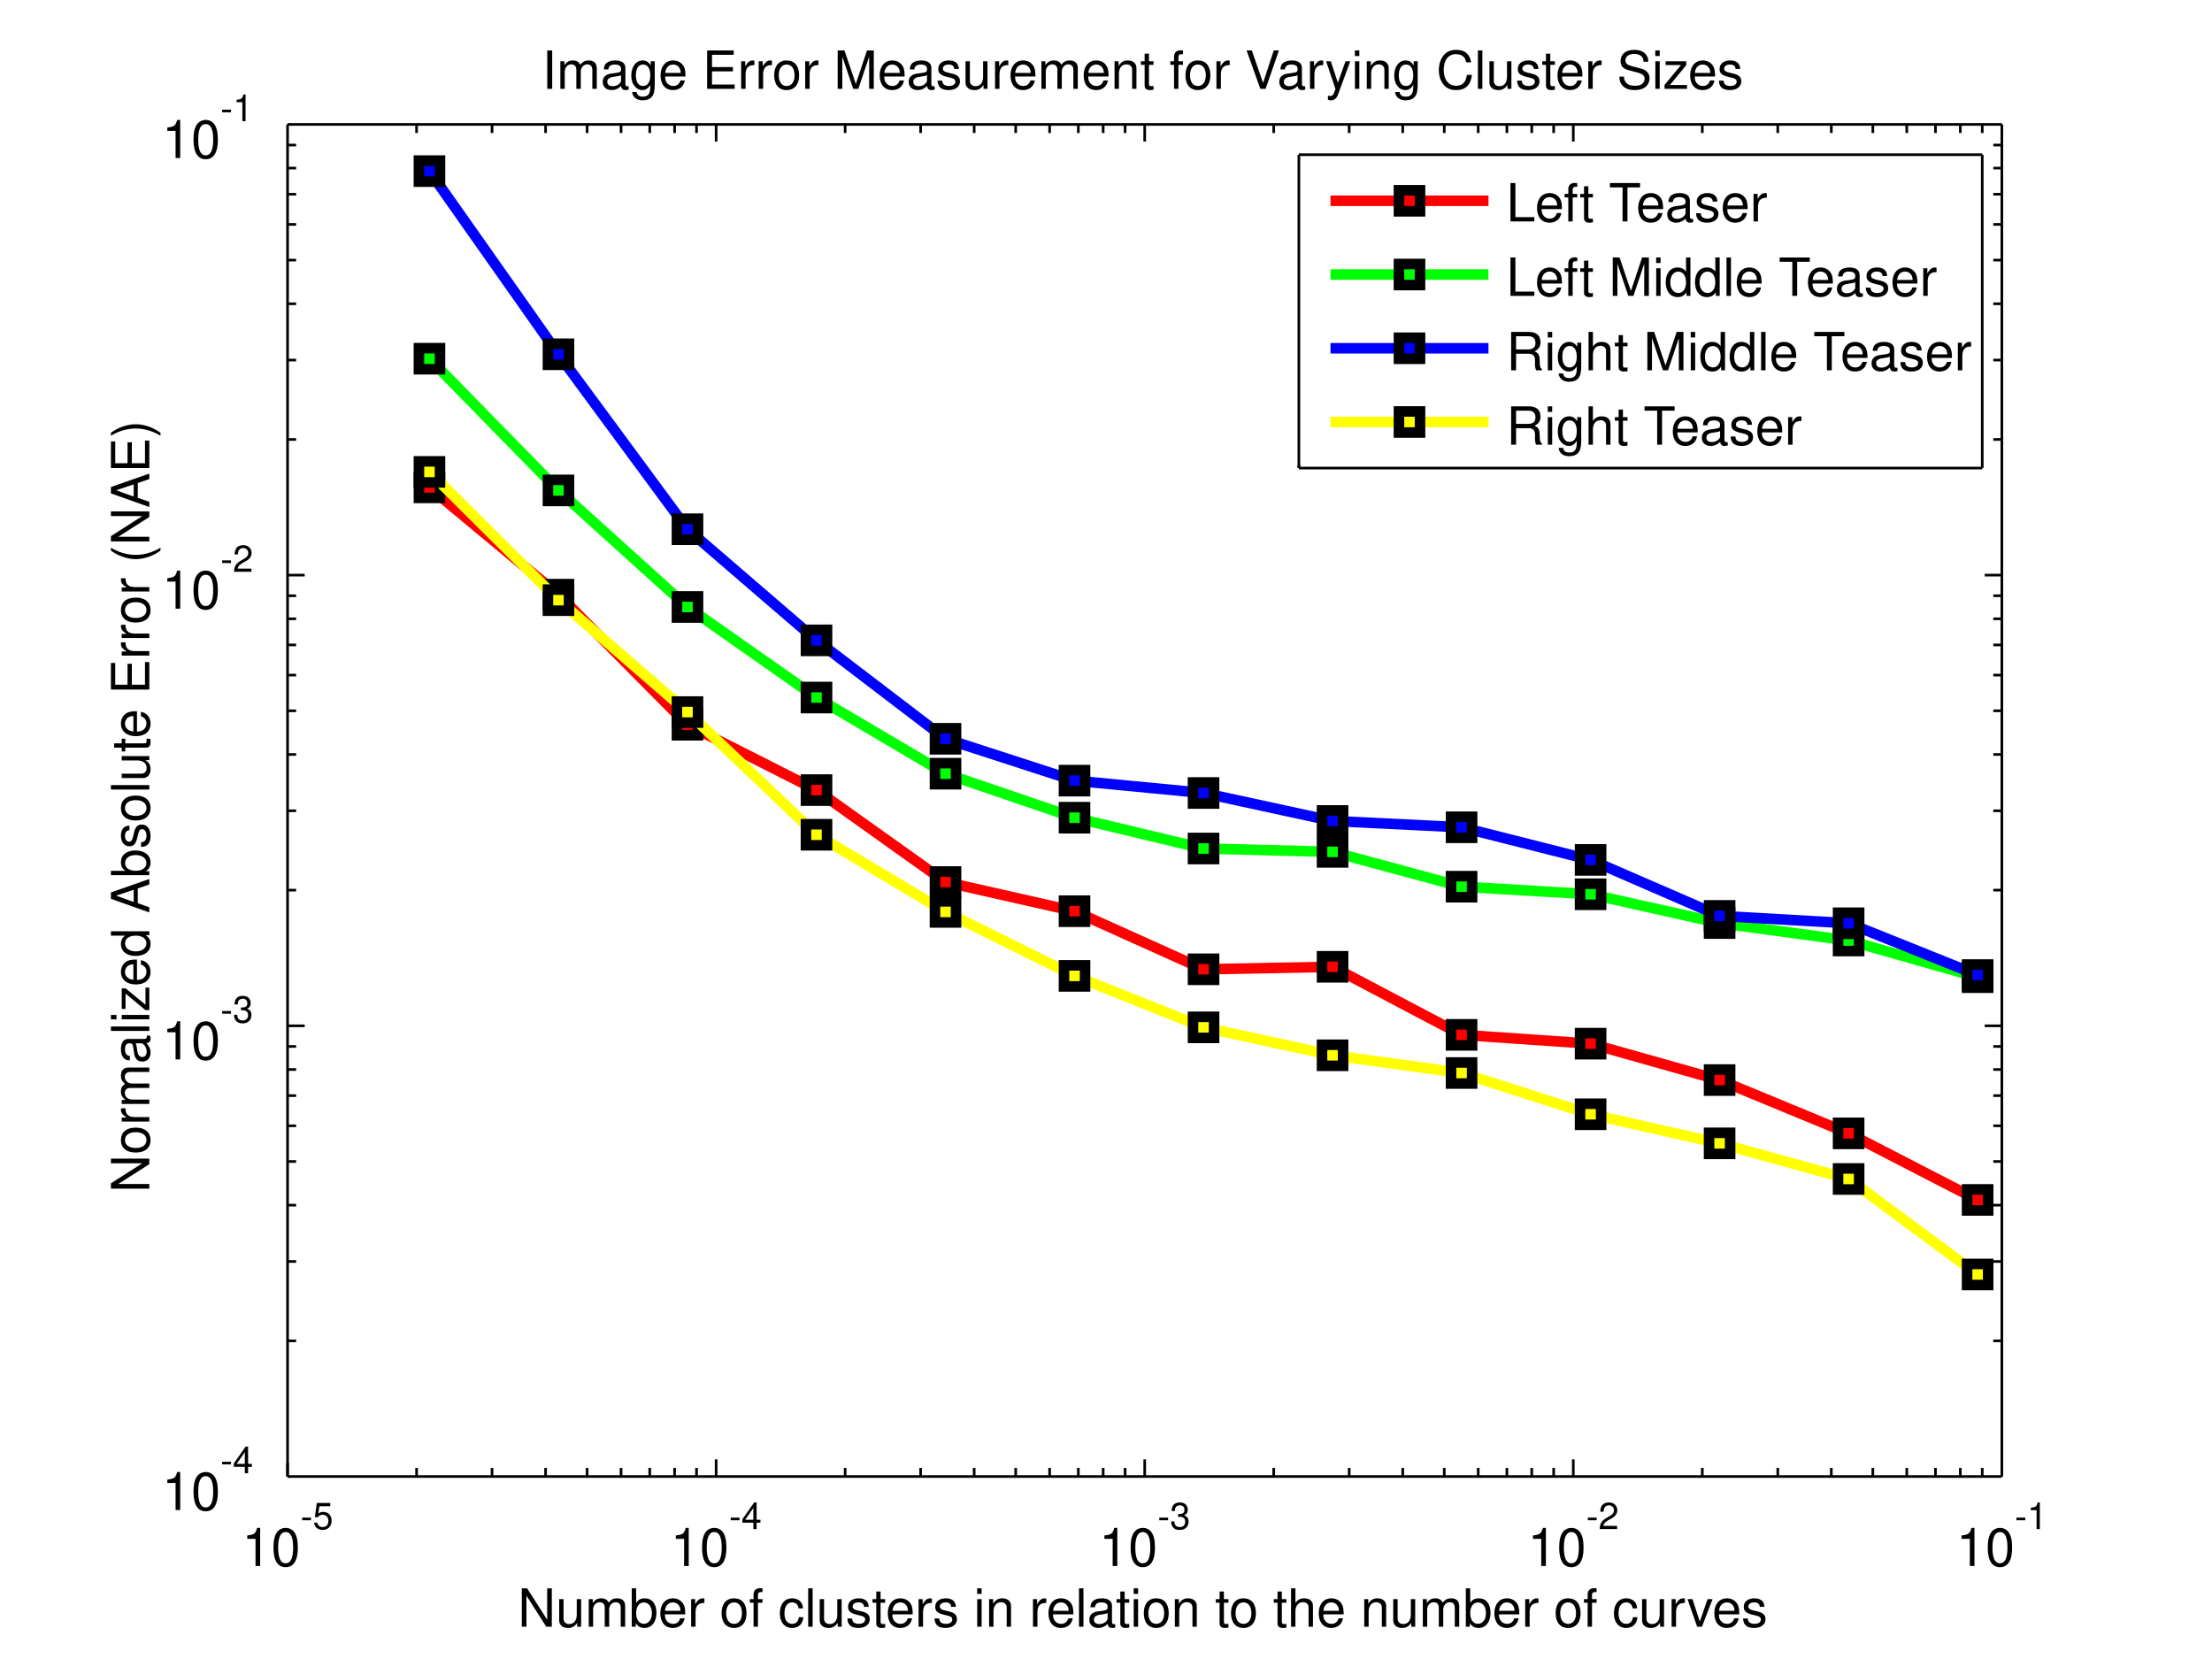
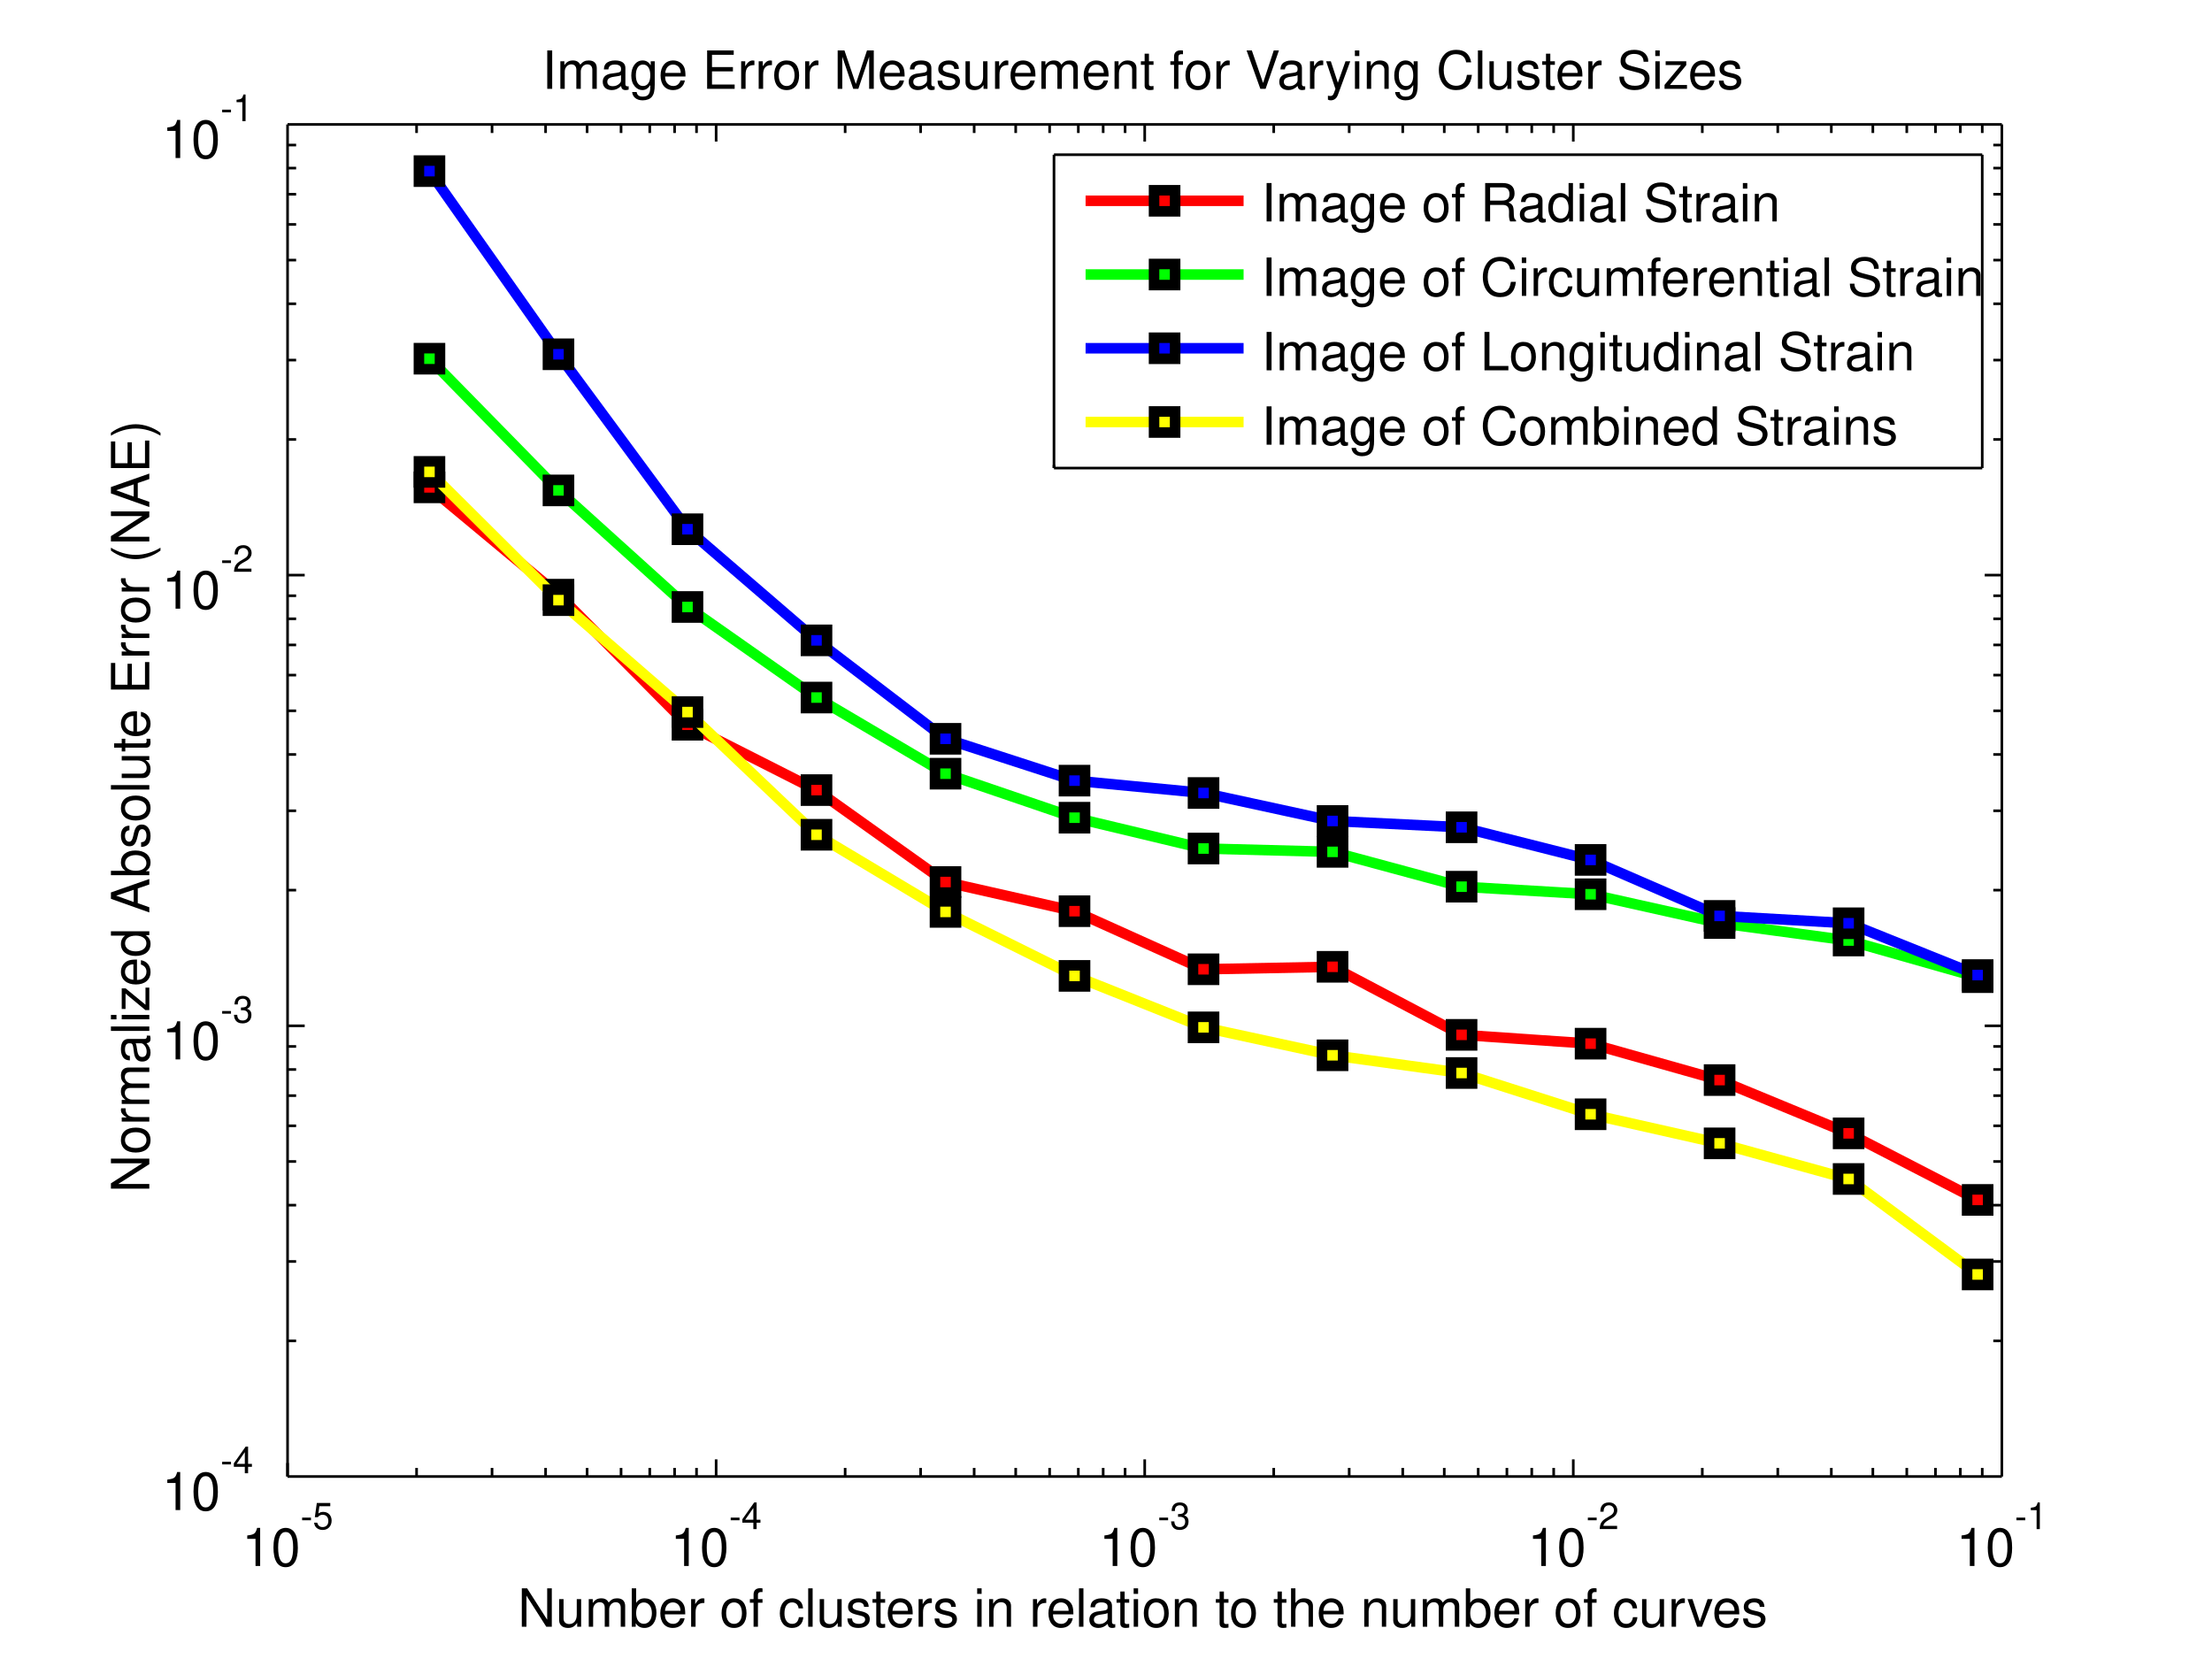
<svg xmlns="http://www.w3.org/2000/svg" preserveAspectRatio="xMinYMin meet" width="100%" height="100%" viewBox="0 0 560.000 420.000" version="1.1">
  <g id="topgroup">
    <rect x="0" y="0" width="560.000" height="420.000" fill="#ffffff" stroke="none" />
    <g id="ID000000">
      <clipPath id="ID000001">
        <rect x="72.800" y="31.500" width="434.000" height="342.300" />
      </clipPath>
      <polygon fill="#ffffff" fill-opacity="1.00" stroke="none" stroke-width="0.5pt" stroke-opacity="1.00" stroke-dasharray="none" points="72.800,373.800 506.800,373.800 506.800,31.500 72.800,31.500 " />
      <polygon fill="#ffffff" fill-opacity="1.00" stroke="none" stroke-width="0.5pt" stroke-opacity="1.00" stroke-dasharray="none" points="72.800,31.500 506.800,31.500 506.800,31.500 72.800,31.500 " />
      <polygon fill="#ffffff" fill-opacity="1.00" stroke="none" stroke-width="0.5pt" stroke-opacity="1.00" stroke-dasharray="none" points="72.800,373.800 72.800,373.800 72.800,31.500 72.800,31.500 " />
      <g>
        <g id="ID000002" clip-path="url(#ID000001)">
          <polyline fill="none" stroke="#ff0000" stroke-width="2.0pt" stroke-dasharray="none" points="108.724,123.382 141.385,150.546 174.047,183.480 206.709,200.025 239.371,223.299 272.032,230.681 304.694,245.386 337.356,244.761 370.018,261.986 402.679,264.220 435.341,273.436 468.003,286.926 500.665,303.777 " />
          <g>
            <polygon fill="#ff0000" fill-opacity="1.00" stroke="#000000" stroke-width="2.0pt" stroke-opacity="1.00" stroke-dasharray="none" points="106.057,120.716 106.057,126.049 111.390,126.049 111.390,120.716 106.057,120.716 " />
            <polygon fill="#ff0000" fill-opacity="1.00" stroke="#000000" stroke-width="2.0pt" stroke-opacity="1.00" stroke-dasharray="none" points="138.719,147.879 138.719,153.212 144.052,153.212 144.052,147.879 138.719,147.879 " />
            <polygon fill="#ff0000" fill-opacity="1.00" stroke="#000000" stroke-width="2.0pt" stroke-opacity="1.00" stroke-dasharray="none" points="171.380,180.813 171.380,186.146 176.714,186.146 176.714,180.813 171.380,180.813 " />
            <polygon fill="#ff0000" fill-opacity="1.00" stroke="#000000" stroke-width="2.0pt" stroke-opacity="1.00" stroke-dasharray="none" points="204.042,197.358 204.042,202.691 209.375,202.691 209.375,197.358 204.042,197.358 " />
            <polygon fill="#ff0000" fill-opacity="1.00" stroke="#000000" stroke-width="2.0pt" stroke-opacity="1.00" stroke-dasharray="none" points="236.704,220.632 236.704,225.965 242.037,225.965 242.037,220.632 236.704,220.632 " />
            <polygon fill="#ff0000" fill-opacity="1.00" stroke="#000000" stroke-width="2.0pt" stroke-opacity="1.00" stroke-dasharray="none" points="269.366,228.014 269.366,233.348 274.699,233.348 274.699,228.014 269.366,228.014 " />
            <polygon fill="#ff0000" fill-opacity="1.00" stroke="#000000" stroke-width="2.0pt" stroke-opacity="1.00" stroke-dasharray="none" points="302.027,242.720 302.027,248.053 307.361,248.053 307.361,242.720 302.027,242.720 " />
            <polygon fill="#ff0000" fill-opacity="1.00" stroke="#000000" stroke-width="2.0pt" stroke-opacity="1.00" stroke-dasharray="none" points="334.689,242.095 334.689,247.428 340.022,247.428 340.022,242.095 334.689,242.095 " />
            <polygon fill="#ff0000" fill-opacity="1.00" stroke="#000000" stroke-width="2.0pt" stroke-opacity="1.00" stroke-dasharray="none" points="367.351,259.320 367.351,264.653 372.684,264.653 372.684,259.320 367.351,259.320 " />
            <polygon fill="#ff0000" fill-opacity="1.00" stroke="#000000" stroke-width="2.0pt" stroke-opacity="1.00" stroke-dasharray="none" points="400.013,261.553 400.013,266.887 405.346,266.887 405.346,261.553 400.013,261.553 " />
            <polygon fill="#ff0000" fill-opacity="1.00" stroke="#000000" stroke-width="2.0pt" stroke-opacity="1.00" stroke-dasharray="none" points="432.674,270.769 432.674,276.103 438.008,276.103 438.008,270.769 432.674,270.769 " />
            <polygon fill="#ff0000" fill-opacity="1.00" stroke="#000000" stroke-width="2.0pt" stroke-opacity="1.00" stroke-dasharray="none" points="465.336,284.260 465.336,289.593 470.670,289.593 470.670,284.260 465.336,284.260 " />
            <polygon fill="#ff0000" fill-opacity="1.00" stroke="#000000" stroke-width="2.0pt" stroke-opacity="1.00" stroke-dasharray="none" points="497.998,301.110 497.998,306.443 503.331,306.443 503.331,301.110 497.998,301.110 " />
          </g>
        </g>
        <g id="ID000003" clip-path="url(#ID000001)">
          <polyline fill="none" stroke="#00ff00" stroke-width="2.0pt" stroke-dasharray="none" points="108.724,90.810 141.385,124.156 174.047,153.666 206.709,176.594 239.371,195.873 272.032,207.013 304.694,214.816 337.356,215.662 370.018,224.479 402.679,226.392 435.341,233.684 468.003,238.107 500.665,247.383 " />
          <g>
            <polygon fill="#00ff00" fill-opacity="1.00" stroke="#000000" stroke-width="2.0pt" stroke-opacity="1.00" stroke-dasharray="none" points="106.057,88.143 106.057,93.477 111.390,93.477 111.390,88.143 106.057,88.143 " />
            <polygon fill="#00ff00" fill-opacity="1.00" stroke="#000000" stroke-width="2.0pt" stroke-opacity="1.00" stroke-dasharray="none" points="138.719,121.489 138.719,126.822 144.052,126.822 144.052,121.489 138.719,121.489 " />
            <polygon fill="#00ff00" fill-opacity="1.00" stroke="#000000" stroke-width="2.0pt" stroke-opacity="1.00" stroke-dasharray="none" points="171.380,150.999 171.380,156.332 176.714,156.332 176.714,150.999 171.380,150.999 " />
            <polygon fill="#00ff00" fill-opacity="1.00" stroke="#000000" stroke-width="2.0pt" stroke-opacity="1.00" stroke-dasharray="none" points="204.042,173.928 204.042,179.261 209.375,179.261 209.375,173.928 204.042,173.928 " />
            <polygon fill="#00ff00" fill-opacity="1.00" stroke="#000000" stroke-width="2.0pt" stroke-opacity="1.00" stroke-dasharray="none" points="236.704,193.206 236.704,198.539 242.037,198.539 242.037,193.206 236.704,193.206 " />
            <polygon fill="#00ff00" fill-opacity="1.00" stroke="#000000" stroke-width="2.0pt" stroke-opacity="1.00" stroke-dasharray="none" points="269.366,204.346 269.366,209.680 274.699,209.680 274.699,204.346 269.366,204.346 " />
            <polygon fill="#00ff00" fill-opacity="1.00" stroke="#000000" stroke-width="2.0pt" stroke-opacity="1.00" stroke-dasharray="none" points="302.027,212.149 302.027,217.483 307.361,217.483 307.361,212.149 302.027,212.149 " />
            <polygon fill="#00ff00" fill-opacity="1.00" stroke="#000000" stroke-width="2.0pt" stroke-opacity="1.00" stroke-dasharray="none" points="334.689,212.995 334.689,218.328 340.022,218.328 340.022,212.995 334.689,212.995 " />
            <polygon fill="#00ff00" fill-opacity="1.00" stroke="#000000" stroke-width="2.0pt" stroke-opacity="1.00" stroke-dasharray="none" points="367.351,221.812 367.351,227.145 372.684,227.145 372.684,221.812 367.351,221.812 " />
            <polygon fill="#00ff00" fill-opacity="1.00" stroke="#000000" stroke-width="2.0pt" stroke-opacity="1.00" stroke-dasharray="none" points="400.013,223.725 400.013,229.059 405.346,229.059 405.346,223.725 400.013,223.725 " />
            <polygon fill="#00ff00" fill-opacity="1.00" stroke="#000000" stroke-width="2.0pt" stroke-opacity="1.00" stroke-dasharray="none" points="432.674,231.018 432.674,236.351 438.008,236.351 438.008,231.018 432.674,231.018 " />
            <polygon fill="#00ff00" fill-opacity="1.00" stroke="#000000" stroke-width="2.0pt" stroke-opacity="1.00" stroke-dasharray="none" points="465.336,235.440 465.336,240.774 470.670,240.774 470.670,235.440 465.336,235.440 " />
            <polygon fill="#00ff00" fill-opacity="1.00" stroke="#000000" stroke-width="2.0pt" stroke-opacity="1.00" stroke-dasharray="none" points="497.998,244.717 497.998,250.050 503.331,250.050 503.331,244.717 497.998,244.717 " />
          </g>
        </g>
        <g id="ID000004" clip-path="url(#ID000001)">
          <polyline fill="none" stroke="#0000ff" stroke-width="2.0pt" stroke-dasharray="none" points="108.724,43.320 141.385,89.690 174.047,133.984 206.709,162.116 239.371,187.039 272.032,197.629 304.694,200.757 337.356,207.843 370.018,209.439 402.679,217.702 435.341,231.876 468.003,233.738 500.665,246.851 " />
          <g>
            <polygon fill="#0000ff" fill-opacity="1.00" stroke="#000000" stroke-width="2.0pt" stroke-opacity="1.00" stroke-dasharray="none" points="106.057,40.653 106.057,45.987 111.390,45.987 111.390,40.653 106.057,40.653 " />
            <polygon fill="#0000ff" fill-opacity="1.00" stroke="#000000" stroke-width="2.0pt" stroke-opacity="1.00" stroke-dasharray="none" points="138.719,87.024 138.719,92.357 144.052,92.357 144.052,87.024 138.719,87.024 " />
            <polygon fill="#0000ff" fill-opacity="1.00" stroke="#000000" stroke-width="2.0pt" stroke-opacity="1.00" stroke-dasharray="none" points="171.380,131.318 171.380,136.651 176.714,136.651 176.714,131.318 171.380,131.318 " />
            <polygon fill="#0000ff" fill-opacity="1.00" stroke="#000000" stroke-width="2.0pt" stroke-opacity="1.00" stroke-dasharray="none" points="204.042,159.449 204.042,164.782 209.375,164.782 209.375,159.449 204.042,159.449 " />
            <polygon fill="#0000ff" fill-opacity="1.00" stroke="#000000" stroke-width="2.0pt" stroke-opacity="1.00" stroke-dasharray="none" points="236.704,184.372 236.704,189.705 242.037,189.705 242.037,184.372 236.704,184.372 " />
            <polygon fill="#0000ff" fill-opacity="1.00" stroke="#000000" stroke-width="2.0pt" stroke-opacity="1.00" stroke-dasharray="none" points="269.366,194.963 269.366,200.296 274.699,200.296 274.699,194.963 269.366,194.963 " />
            <polygon fill="#0000ff" fill-opacity="1.00" stroke="#000000" stroke-width="2.0pt" stroke-opacity="1.00" stroke-dasharray="none" points="302.027,198.090 302.027,203.424 307.361,203.424 307.361,198.090 302.027,198.090 " />
            <polygon fill="#0000ff" fill-opacity="1.00" stroke="#000000" stroke-width="2.0pt" stroke-opacity="1.00" stroke-dasharray="none" points="334.689,205.177 334.689,210.510 340.022,210.510 340.022,205.177 334.689,205.177 " />
            <polygon fill="#0000ff" fill-opacity="1.00" stroke="#000000" stroke-width="2.0pt" stroke-opacity="1.00" stroke-dasharray="none" points="367.351,206.773 367.351,212.106 372.684,212.106 372.684,206.773 367.351,206.773 " />
            <polygon fill="#0000ff" fill-opacity="1.00" stroke="#000000" stroke-width="2.0pt" stroke-opacity="1.00" stroke-dasharray="none" points="400.013,215.035 400.013,220.369 405.346,220.369 405.346,215.035 400.013,215.035 " />
            <polygon fill="#0000ff" fill-opacity="1.00" stroke="#000000" stroke-width="2.0pt" stroke-opacity="1.00" stroke-dasharray="none" points="432.674,229.209 432.674,234.543 438.008,234.543 438.008,229.209 432.674,229.209 " />
            <polygon fill="#0000ff" fill-opacity="1.00" stroke="#000000" stroke-width="2.0pt" stroke-opacity="1.00" stroke-dasharray="none" points="465.336,231.071 465.336,236.404 470.670,236.404 470.670,231.071 465.336,231.071 " />
            <polygon fill="#0000ff" fill-opacity="1.00" stroke="#000000" stroke-width="2.0pt" stroke-opacity="1.00" stroke-dasharray="none" points="497.998,244.185 497.998,249.518 503.331,249.518 503.331,244.185 497.998,244.185 " />
          </g>
        </g>
        <g id="ID000005" clip-path="url(#ID000001)">
          <polyline fill="none" stroke="#ffff00" stroke-width="2.0pt" stroke-dasharray="none" points="108.724,119.465 141.385,151.938 174.047,180.271 206.709,211.331 239.371,230.862 272.032,247.060 304.694,260.090 337.356,267.159 370.018,271.647 402.679,282.093 435.341,289.456 468.003,298.474 500.665,322.649 " />
          <g>
            <polygon fill="#ffff00" fill-opacity="1.00" stroke="#000000" stroke-width="2.0pt" stroke-opacity="1.00" stroke-dasharray="none" points="106.057,116.799 106.057,122.132 111.390,122.132 111.390,116.799 106.057,116.799 " />
            <polygon fill="#ffff00" fill-opacity="1.00" stroke="#000000" stroke-width="2.0pt" stroke-opacity="1.00" stroke-dasharray="none" points="138.719,149.271 138.719,154.605 144.052,154.605 144.052,149.271 138.719,149.271 " />
            <polygon fill="#ffff00" fill-opacity="1.00" stroke="#000000" stroke-width="2.0pt" stroke-opacity="1.00" stroke-dasharray="none" points="171.380,177.604 171.380,182.938 176.714,182.938 176.714,177.604 171.380,177.604 " />
            <polygon fill="#ffff00" fill-opacity="1.00" stroke="#000000" stroke-width="2.0pt" stroke-opacity="1.00" stroke-dasharray="none" points="204.042,208.665 204.042,213.998 209.375,213.998 209.375,208.665 204.042,208.665 " />
            <polygon fill="#ffff00" fill-opacity="1.00" stroke="#000000" stroke-width="2.0pt" stroke-opacity="1.00" stroke-dasharray="none" points="236.704,228.195 236.704,233.529 242.037,233.529 242.037,228.195 236.704,228.195 " />
            <polygon fill="#ffff00" fill-opacity="1.00" stroke="#000000" stroke-width="2.0pt" stroke-opacity="1.00" stroke-dasharray="none" points="269.366,244.393 269.366,249.727 274.699,249.727 274.699,244.393 269.366,244.393 " />
            <polygon fill="#ffff00" fill-opacity="1.00" stroke="#000000" stroke-width="2.0pt" stroke-opacity="1.00" stroke-dasharray="none" points="302.027,257.423 302.027,262.757 307.361,262.757 307.361,257.423 302.027,257.423 " />
            <polygon fill="#ffff00" fill-opacity="1.00" stroke="#000000" stroke-width="2.0pt" stroke-opacity="1.00" stroke-dasharray="none" points="334.689,264.492 334.689,269.826 340.022,269.826 340.022,264.492 334.689,264.492 " />
            <polygon fill="#ffff00" fill-opacity="1.00" stroke="#000000" stroke-width="2.0pt" stroke-opacity="1.00" stroke-dasharray="none" points="367.351,268.980 367.351,274.313 372.684,274.313 372.684,268.980 367.351,268.980 " />
            <polygon fill="#ffff00" fill-opacity="1.00" stroke="#000000" stroke-width="2.0pt" stroke-opacity="1.00" stroke-dasharray="none" points="400.013,279.426 400.013,284.759 405.346,284.759 405.346,279.426 400.013,279.426 " />
            <polygon fill="#ffff00" fill-opacity="1.00" stroke="#000000" stroke-width="2.0pt" stroke-opacity="1.00" stroke-dasharray="none" points="432.674,286.790 432.674,292.123 438.008,292.123 438.008,286.790 432.674,286.790 " />
            <polygon fill="#ffff00" fill-opacity="1.00" stroke="#000000" stroke-width="2.0pt" stroke-opacity="1.00" stroke-dasharray="none" points="465.336,295.808 465.336,301.141 470.670,301.141 470.670,295.808 465.336,295.808 " />
            <polygon fill="#ffff00" fill-opacity="1.00" stroke="#000000" stroke-width="2.0pt" stroke-opacity="1.00" stroke-dasharray="none" points="497.998,319.982 497.998,325.315 503.331,325.315 503.331,319.982 497.998,319.982 " />
          </g>
        </g>
        <g id="ID000006">
          <g transform="translate(289.300,22.494)">
            <g transform="rotate(-0.0)">
              <text x="0.000" y="0.000" font-family="Helvetica" text-anchor="middle" font-size="10pt" fill="#000000">Image Error Measurement for Varying Cluster Sizes</text>
            </g>
          </g>
        </g>
        <g id="ID000007">
          <g transform="translate(37.800,204.151)">
            <g transform="rotate(-90.0)">
              <text x="0.000" y="0.000" font-family="Helvetica" text-anchor="middle" font-size="10pt" fill="#000000">Normalized Absolute Error (NAE)</text>
            </g>
          </g>
        </g>
        <g id="ID000008">
          <g transform="translate(289.300,411.825)">
            <g transform="rotate(-0.0)">
              <text x="0.000" y="0.000" font-family="Helvetica" text-anchor="middle" font-size="10pt" fill="#000000">Number of clusters in relation to the number of curves</text>
            </g>
          </g>
        </g>
        <g id="ID000009">
</g>
        <g id="ID000010">
</g>
      </g>
      <g>
        <polyline fill="none" stroke="#000000" stroke-width="0.5pt" stroke-dasharray="none" points="181.300,373.800 181.300,369.460 " />
        <polyline fill="none" stroke="#000000" stroke-width="0.5pt" stroke-dasharray="none" points="289.800,373.800 289.800,369.460 " />
        <polyline fill="none" stroke="#000000" stroke-width="0.5pt" stroke-dasharray="none" points="398.300,373.800 398.300,369.460 " />
        <polyline fill="none" stroke="#000000" stroke-width="0.5pt" stroke-dasharray="none" points="72.800,373.800 506.800,373.800 " />
        <polyline fill="none" stroke="#000000" stroke-width="0.5pt" stroke-dasharray="none" points="181.300,31.500 181.300,35.840 " />
        <polyline fill="none" stroke="#000000" stroke-width="0.5pt" stroke-dasharray="none" points="289.800,31.500 289.800,35.840 " />
        <polyline fill="none" stroke="#000000" stroke-width="0.5pt" stroke-dasharray="none" points="398.300,31.500 398.300,35.840 " />
        <polyline fill="none" stroke="#000000" stroke-width="0.5pt" stroke-dasharray="none" points="72.800,31.500 506.800,31.500 " />
        <polyline fill="none" stroke="#000000" stroke-width="0.5pt" stroke-dasharray="none" points="105.462,373.800 105.462,371.630 " />
        <polyline fill="none" stroke="#000000" stroke-width="0.5pt" stroke-dasharray="none" points="124.568,373.800 124.568,371.630 " />
        <polyline fill="none" stroke="#000000" stroke-width="0.5pt" stroke-dasharray="none" points="138.124,373.800 138.124,371.630 " />
        <polyline fill="none" stroke="#000000" stroke-width="0.5pt" stroke-dasharray="none" points="148.638,373.800 148.638,371.630 " />
        <polyline fill="none" stroke="#000000" stroke-width="0.5pt" stroke-dasharray="none" points="157.229,373.800 157.229,371.630 " />
        <polyline fill="none" stroke="#000000" stroke-width="0.5pt" stroke-dasharray="none" points="164.493,373.800 164.493,371.630 " />
        <polyline fill="none" stroke="#000000" stroke-width="0.5pt" stroke-dasharray="none" points="170.785,373.800 170.785,371.630 " />
        <polyline fill="none" stroke="#000000" stroke-width="0.5pt" stroke-dasharray="none" points="176.335,373.800 176.335,371.630 " />
        <polyline fill="none" stroke="#000000" stroke-width="0.5pt" stroke-dasharray="none" points="213.962,373.800 213.962,371.630 " />
        <polyline fill="none" stroke="#000000" stroke-width="0.5pt" stroke-dasharray="none" points="233.068,373.800 233.068,371.630 " />
        <polyline fill="none" stroke="#000000" stroke-width="0.5pt" stroke-dasharray="none" points="246.624,373.800 246.624,371.630 " />
        <polyline fill="none" stroke="#000000" stroke-width="0.5pt" stroke-dasharray="none" points="257.138,373.800 257.138,371.630 " />
        <polyline fill="none" stroke="#000000" stroke-width="0.5pt" stroke-dasharray="none" points="265.729,373.800 265.729,371.630 " />
        <polyline fill="none" stroke="#000000" stroke-width="0.5pt" stroke-dasharray="none" points="272.993,373.800 272.993,371.630 " />
        <polyline fill="none" stroke="#000000" stroke-width="0.5pt" stroke-dasharray="none" points="279.285,373.800 279.285,371.630 " />
        <polyline fill="none" stroke="#000000" stroke-width="0.5pt" stroke-dasharray="none" points="284.835,373.800 284.835,371.630 " />
        <polyline fill="none" stroke="#000000" stroke-width="0.5pt" stroke-dasharray="none" points="322.462,373.800 322.462,371.630 " />
        <polyline fill="none" stroke="#000000" stroke-width="0.5pt" stroke-dasharray="none" points="341.568,373.800 341.568,371.630 " />
        <polyline fill="none" stroke="#000000" stroke-width="0.5pt" stroke-dasharray="none" points="355.124,373.800 355.124,371.630 " />
        <polyline fill="none" stroke="#000000" stroke-width="0.5pt" stroke-dasharray="none" points="365.638,373.800 365.638,371.630 " />
        <polyline fill="none" stroke="#000000" stroke-width="0.5pt" stroke-dasharray="none" points="374.229,373.800 374.229,371.630 " />
        <polyline fill="none" stroke="#000000" stroke-width="0.5pt" stroke-dasharray="none" points="381.493,373.800 381.493,371.630 " />
        <polyline fill="none" stroke="#000000" stroke-width="0.5pt" stroke-dasharray="none" points="387.785,373.800 387.785,371.630 " />
        <polyline fill="none" stroke="#000000" stroke-width="0.5pt" stroke-dasharray="none" points="393.335,373.800 393.335,371.630 " />
        <polyline fill="none" stroke="#000000" stroke-width="0.5pt" stroke-dasharray="none" points="430.962,373.800 430.962,371.630 " />
        <polyline fill="none" stroke="#000000" stroke-width="0.5pt" stroke-dasharray="none" points="450.068,373.800 450.068,371.630 " />
        <polyline fill="none" stroke="#000000" stroke-width="0.5pt" stroke-dasharray="none" points="463.624,373.800 463.624,371.630 " />
        <polyline fill="none" stroke="#000000" stroke-width="0.5pt" stroke-dasharray="none" points="474.138,373.800 474.138,371.630 " />
        <polyline fill="none" stroke="#000000" stroke-width="0.5pt" stroke-dasharray="none" points="482.729,373.800 482.729,371.630 " />
        <polyline fill="none" stroke="#000000" stroke-width="0.5pt" stroke-dasharray="none" points="489.993,373.800 489.993,371.630 " />
        <polyline fill="none" stroke="#000000" stroke-width="0.5pt" stroke-dasharray="none" points="496.285,373.800 496.285,371.630 " />
        <polyline fill="none" stroke="#000000" stroke-width="0.5pt" stroke-dasharray="none" points="501.835,373.800 501.835,371.630 " />
        <polyline fill="none" stroke="#000000" stroke-width="0.5pt" stroke-dasharray="none" points="105.462,31.500 105.462,33.670 " />
        <polyline fill="none" stroke="#000000" stroke-width="0.5pt" stroke-dasharray="none" points="124.568,31.500 124.568,33.670 " />
        <polyline fill="none" stroke="#000000" stroke-width="0.5pt" stroke-dasharray="none" points="138.124,31.500 138.124,33.670 " />
        <polyline fill="none" stroke="#000000" stroke-width="0.5pt" stroke-dasharray="none" points="148.638,31.500 148.638,33.670 " />
        <polyline fill="none" stroke="#000000" stroke-width="0.5pt" stroke-dasharray="none" points="157.229,31.500 157.229,33.670 " />
        <polyline fill="none" stroke="#000000" stroke-width="0.5pt" stroke-dasharray="none" points="164.493,31.500 164.493,33.670 " />
        <polyline fill="none" stroke="#000000" stroke-width="0.5pt" stroke-dasharray="none" points="170.785,31.500 170.785,33.670 " />
        <polyline fill="none" stroke="#000000" stroke-width="0.5pt" stroke-dasharray="none" points="176.335,31.500 176.335,33.670 " />
        <polyline fill="none" stroke="#000000" stroke-width="0.5pt" stroke-dasharray="none" points="213.962,31.500 213.962,33.670 " />
        <polyline fill="none" stroke="#000000" stroke-width="0.5pt" stroke-dasharray="none" points="233.068,31.500 233.068,33.670 " />
        <polyline fill="none" stroke="#000000" stroke-width="0.5pt" stroke-dasharray="none" points="246.624,31.500 246.624,33.670 " />
        <polyline fill="none" stroke="#000000" stroke-width="0.5pt" stroke-dasharray="none" points="257.138,31.500 257.138,33.670 " />
        <polyline fill="none" stroke="#000000" stroke-width="0.5pt" stroke-dasharray="none" points="265.729,31.500 265.729,33.670 " />
        <polyline fill="none" stroke="#000000" stroke-width="0.5pt" stroke-dasharray="none" points="272.993,31.500 272.993,33.670 " />
        <polyline fill="none" stroke="#000000" stroke-width="0.5pt" stroke-dasharray="none" points="279.285,31.500 279.285,33.670 " />
        <polyline fill="none" stroke="#000000" stroke-width="0.5pt" stroke-dasharray="none" points="284.835,31.500 284.835,33.670 " />
        <polyline fill="none" stroke="#000000" stroke-width="0.5pt" stroke-dasharray="none" points="322.462,31.500 322.462,33.670 " />
        <polyline fill="none" stroke="#000000" stroke-width="0.5pt" stroke-dasharray="none" points="341.568,31.500 341.568,33.670 " />
        <polyline fill="none" stroke="#000000" stroke-width="0.5pt" stroke-dasharray="none" points="355.124,31.500 355.124,33.670 " />
        <polyline fill="none" stroke="#000000" stroke-width="0.5pt" stroke-dasharray="none" points="365.638,31.500 365.638,33.670 " />
        <polyline fill="none" stroke="#000000" stroke-width="0.5pt" stroke-dasharray="none" points="374.229,31.500 374.229,33.670 " />
        <polyline fill="none" stroke="#000000" stroke-width="0.5pt" stroke-dasharray="none" points="381.493,31.500 381.493,33.670 " />
        <polyline fill="none" stroke="#000000" stroke-width="0.5pt" stroke-dasharray="none" points="387.785,31.500 387.785,33.670 " />
        <polyline fill="none" stroke="#000000" stroke-width="0.5pt" stroke-dasharray="none" points="393.335,31.500 393.335,33.670 " />
        <polyline fill="none" stroke="#000000" stroke-width="0.5pt" stroke-dasharray="none" points="430.962,31.500 430.962,33.670 " />
        <polyline fill="none" stroke="#000000" stroke-width="0.5pt" stroke-dasharray="none" points="450.068,31.500 450.068,33.670 " />
        <polyline fill="none" stroke="#000000" stroke-width="0.5pt" stroke-dasharray="none" points="463.624,31.500 463.624,33.670 " />
        <polyline fill="none" stroke="#000000" stroke-width="0.5pt" stroke-dasharray="none" points="474.138,31.500 474.138,33.670 " />
        <polyline fill="none" stroke="#000000" stroke-width="0.5pt" stroke-dasharray="none" points="482.729,31.500 482.729,33.670 " />
        <polyline fill="none" stroke="#000000" stroke-width="0.5pt" stroke-dasharray="none" points="489.993,31.500 489.993,33.670 " />
        <polyline fill="none" stroke="#000000" stroke-width="0.5pt" stroke-dasharray="none" points="496.285,31.500 496.285,33.670 " />
        <polyline fill="none" stroke="#000000" stroke-width="0.5pt" stroke-dasharray="none" points="501.835,31.500 501.835,33.670 " />
        <g transform="translate(72.800,396.446)">
          <g transform="rotate(-0.0)">
            <text x="0.000" y="0.000" font-family="Helvetica" text-anchor="middle" font-size="10pt" fill="#000000">10<tspan font-size="7.0pt" dy="-7.0pt">-5</tspan>
            </text>
          </g>
        </g>
        <g transform="translate(181.300,396.446)">
          <g transform="rotate(-0.0)">
            <text x="0.000" y="0.000" font-family="Helvetica" text-anchor="middle" font-size="10pt" fill="#000000">10<tspan font-size="7.0pt" dy="-7.0pt">-4</tspan>
            </text>
          </g>
        </g>
        <g transform="translate(289.800,396.446)">
          <g transform="rotate(-0.0)">
            <text x="0.000" y="0.000" font-family="Helvetica" text-anchor="middle" font-size="10pt" fill="#000000">10<tspan font-size="7.0pt" dy="-7.0pt">-3</tspan>
            </text>
          </g>
        </g>
        <g transform="translate(398.300,396.446)">
          <g transform="rotate(-0.0)">
            <text x="0.000" y="0.000" font-family="Helvetica" text-anchor="middle" font-size="10pt" fill="#000000">10<tspan font-size="7.0pt" dy="-7.0pt">-2</tspan>
            </text>
          </g>
        </g>
        <g transform="translate(506.800,396.446)">
          <g transform="rotate(-0.0)">
            <text x="0.000" y="0.000" font-family="Helvetica" text-anchor="middle" font-size="10pt" fill="#000000">10<tspan font-size="7.0pt" dy="-7.0pt">-1</tspan>
            </text>
          </g>
        </g>
        <polyline fill="none" stroke="#000000" stroke-width="0.5pt" stroke-dasharray="none" points="72.800,259.700 77.140,259.700 " />
        <polyline fill="none" stroke="#000000" stroke-width="0.5pt" stroke-dasharray="none" points="72.800,145.600 77.140,145.600 " />
        <polyline fill="none" stroke="#000000" stroke-width="0.5pt" stroke-dasharray="none" points="72.800,373.800 72.800,31.500 " />
        <polyline fill="none" stroke="#000000" stroke-width="0.5pt" stroke-dasharray="none" points="506.800,259.700 502.460,259.700 " />
        <polyline fill="none" stroke="#000000" stroke-width="0.5pt" stroke-dasharray="none" points="506.800,145.600 502.460,145.600 " />
        <polyline fill="none" stroke="#000000" stroke-width="0.5pt" stroke-dasharray="none" points="506.800,373.800 506.800,31.500 " />
        <polyline fill="none" stroke="#000000" stroke-width="0.5pt" stroke-dasharray="none" points="72.800,339.452 74.970,339.452 " />
        <polyline fill="none" stroke="#000000" stroke-width="0.5pt" stroke-dasharray="none" points="72.800,319.360 74.970,319.360 " />
        <polyline fill="none" stroke="#000000" stroke-width="0.5pt" stroke-dasharray="none" points="72.800,305.105 74.970,305.105 " />
        <polyline fill="none" stroke="#000000" stroke-width="0.5pt" stroke-dasharray="none" points="72.800,294.048 74.970,294.048 " />
        <polyline fill="none" stroke="#000000" stroke-width="0.5pt" stroke-dasharray="none" points="72.800,285.013 74.970,285.013 " />
        <polyline fill="none" stroke="#000000" stroke-width="0.5pt" stroke-dasharray="none" points="72.800,277.374 74.970,277.374 " />
        <polyline fill="none" stroke="#000000" stroke-width="0.5pt" stroke-dasharray="none" points="72.800,270.757 74.970,270.757 " />
        <polyline fill="none" stroke="#000000" stroke-width="0.5pt" stroke-dasharray="none" points="72.800,264.921 74.970,264.921 " />
        <polyline fill="none" stroke="#000000" stroke-width="0.5pt" stroke-dasharray="none" points="72.800,225.352 74.970,225.352 " />
        <polyline fill="none" stroke="#000000" stroke-width="0.5pt" stroke-dasharray="none" points="72.800,205.260 74.970,205.260 " />
        <polyline fill="none" stroke="#000000" stroke-width="0.5pt" stroke-dasharray="none" points="72.800,191.005 74.970,191.005 " />
        <polyline fill="none" stroke="#000000" stroke-width="0.5pt" stroke-dasharray="none" points="72.800,179.948 74.970,179.948 " />
        <polyline fill="none" stroke="#000000" stroke-width="0.5pt" stroke-dasharray="none" points="72.800,170.913 74.970,170.913 " />
        <polyline fill="none" stroke="#000000" stroke-width="0.5pt" stroke-dasharray="none" points="72.800,163.274 74.970,163.274 " />
        <polyline fill="none" stroke="#000000" stroke-width="0.5pt" stroke-dasharray="none" points="72.800,156.657 74.970,156.657 " />
        <polyline fill="none" stroke="#000000" stroke-width="0.5pt" stroke-dasharray="none" points="72.800,150.821 74.970,150.821 " />
        <polyline fill="none" stroke="#000000" stroke-width="0.5pt" stroke-dasharray="none" points="72.800,111.252 74.970,111.252 " />
        <polyline fill="none" stroke="#000000" stroke-width="0.5pt" stroke-dasharray="none" points="72.800,91.160 74.970,91.160 " />
        <polyline fill="none" stroke="#000000" stroke-width="0.5pt" stroke-dasharray="none" points="72.800,76.905 74.970,76.905 " />
        <polyline fill="none" stroke="#000000" stroke-width="0.5pt" stroke-dasharray="none" points="72.800,65.848 74.970,65.848 " />
        <polyline fill="none" stroke="#000000" stroke-width="0.5pt" stroke-dasharray="none" points="72.800,56.813 74.970,56.813 " />
        <polyline fill="none" stroke="#000000" stroke-width="0.5pt" stroke-dasharray="none" points="72.800,49.174 74.970,49.174 " />
        <polyline fill="none" stroke="#000000" stroke-width="0.5pt" stroke-dasharray="none" points="72.800,42.557 74.970,42.557 " />
        <polyline fill="none" stroke="#000000" stroke-width="0.5pt" stroke-dasharray="none" points="72.800,36.721 74.970,36.721 " />
        <polyline fill="none" stroke="#000000" stroke-width="0.5pt" stroke-dasharray="none" points="506.800,339.452 504.630,339.452 " />
        <polyline fill="none" stroke="#000000" stroke-width="0.5pt" stroke-dasharray="none" points="506.800,319.360 504.630,319.360 " />
        <polyline fill="none" stroke="#000000" stroke-width="0.5pt" stroke-dasharray="none" points="506.800,305.105 504.630,305.105 " />
        <polyline fill="none" stroke="#000000" stroke-width="0.5pt" stroke-dasharray="none" points="506.800,294.048 504.630,294.048 " />
        <polyline fill="none" stroke="#000000" stroke-width="0.5pt" stroke-dasharray="none" points="506.800,285.013 504.630,285.013 " />
        <polyline fill="none" stroke="#000000" stroke-width="0.5pt" stroke-dasharray="none" points="506.800,277.374 504.630,277.374 " />
        <polyline fill="none" stroke="#000000" stroke-width="0.5pt" stroke-dasharray="none" points="506.800,270.757 504.630,270.757 " />
        <polyline fill="none" stroke="#000000" stroke-width="0.5pt" stroke-dasharray="none" points="506.800,264.921 504.630,264.921 " />
        <polyline fill="none" stroke="#000000" stroke-width="0.5pt" stroke-dasharray="none" points="506.800,225.352 504.630,225.352 " />
        <polyline fill="none" stroke="#000000" stroke-width="0.5pt" stroke-dasharray="none" points="506.800,205.260 504.630,205.260 " />
        <polyline fill="none" stroke="#000000" stroke-width="0.5pt" stroke-dasharray="none" points="506.800,191.005 504.630,191.005 " />
        <polyline fill="none" stroke="#000000" stroke-width="0.5pt" stroke-dasharray="none" points="506.800,179.948 504.630,179.948 " />
        <polyline fill="none" stroke="#000000" stroke-width="0.5pt" stroke-dasharray="none" points="506.800,170.913 504.630,170.913 " />
        <polyline fill="none" stroke="#000000" stroke-width="0.5pt" stroke-dasharray="none" points="506.800,163.274 504.630,163.274 " />
        <polyline fill="none" stroke="#000000" stroke-width="0.5pt" stroke-dasharray="none" points="506.800,156.657 504.630,156.657 " />
        <polyline fill="none" stroke="#000000" stroke-width="0.5pt" stroke-dasharray="none" points="506.800,150.821 504.630,150.821 " />
        <polyline fill="none" stroke="#000000" stroke-width="0.5pt" stroke-dasharray="none" points="506.800,111.252 504.630,111.252 " />
        <polyline fill="none" stroke="#000000" stroke-width="0.5pt" stroke-dasharray="none" points="506.800,91.160 504.630,91.160 " />
        <polyline fill="none" stroke="#000000" stroke-width="0.5pt" stroke-dasharray="none" points="506.800,76.905 504.630,76.905 " />
        <polyline fill="none" stroke="#000000" stroke-width="0.5pt" stroke-dasharray="none" points="506.800,65.848 504.630,65.848 " />
        <polyline fill="none" stroke="#000000" stroke-width="0.5pt" stroke-dasharray="none" points="506.800,56.813 504.630,56.813 " />
        <polyline fill="none" stroke="#000000" stroke-width="0.5pt" stroke-dasharray="none" points="506.800,49.174 504.630,49.174 " />
        <polyline fill="none" stroke="#000000" stroke-width="0.5pt" stroke-dasharray="none" points="506.800,42.557 504.630,42.557 " />
        <polyline fill="none" stroke="#000000" stroke-width="0.5pt" stroke-dasharray="none" points="506.800,36.721 504.630,36.721 " />
        <g transform="translate(64.120,382.300)">
          <g transform="rotate(-0.0)">
            <text x="0.000" y="0.000" font-family="Helvetica" text-anchor="end" font-size="10pt" fill="#000000">10<tspan font-size="7.0pt" dy="-7.0pt">-4</tspan>
            </text>
          </g>
        </g>
        <g transform="translate(64.120,268.200)">
          <g transform="rotate(-0.0)">
            <text x="0.000" y="0.000" font-family="Helvetica" text-anchor="end" font-size="10pt" fill="#000000">10<tspan font-size="7.0pt" dy="-7.0pt">-3</tspan>
            </text>
          </g>
        </g>
        <g transform="translate(64.120,154.100)">
          <g transform="rotate(-0.0)">
            <text x="0.000" y="0.000" font-family="Helvetica" text-anchor="end" font-size="10pt" fill="#000000">10<tspan font-size="7.0pt" dy="-7.0pt">-2</tspan>
            </text>
          </g>
        </g>
        <g transform="translate(64.120,40.000)">
          <g transform="rotate(-0.0)">
            <text x="0.000" y="0.000" font-family="Helvetica" text-anchor="end" font-size="10pt" fill="#000000">10<tspan font-size="7.0pt" dy="-7.0pt">-1</tspan>
            </text>
          </g>
        </g>
        <polyline fill="none" stroke="#000000" stroke-width="0.5pt" stroke-dasharray="none" points="72.800,373.800 72.800,370.377 " />
        <polyline fill="none" stroke="#000000" stroke-width="0.5pt" stroke-dasharray="none" points="72.800,373.800 72.800,373.800 " />
      </g>
    </g>
    <g id="ID000011">
      <clipPath id="ID000012">
-         <rect x="328.833" y="39.167" width="173.000" height="79.333" />
+         <rect x="266.833" y="39.167" width="235.000" height="79.333" />
      </clipPath>
-       <polygon fill="#ffffff" fill-opacity="1.00" stroke="none" stroke-width="0.5pt" stroke-opacity="1.00" stroke-dasharray="none" points="328.833,118.500 501.833,118.500 501.833,39.167 328.833,39.167 " />
-       <polygon fill="#ffffff" fill-opacity="1.00" stroke="none" stroke-width="0.5pt" stroke-opacity="1.00" stroke-dasharray="none" points="328.833,39.167 501.833,39.167 501.833,39.167 328.833,39.167 " />
-       <polygon fill="#ffffff" fill-opacity="1.00" stroke="none" stroke-width="0.5pt" stroke-opacity="1.00" stroke-dasharray="none" points="328.833,118.500 328.833,118.500 328.833,39.167 328.833,39.167 " />
+       <polygon fill="#ffffff" fill-opacity="1.00" stroke="none" stroke-width="0.5pt" stroke-opacity="1.00" stroke-dasharray="none" points="266.833,118.500 501.833,118.500 501.833,39.167 266.833,39.167 " />
+       <polygon fill="#ffffff" fill-opacity="1.00" stroke="none" stroke-width="0.5pt" stroke-opacity="1.00" stroke-dasharray="none" points="266.833,39.167 501.833,39.167 501.833,39.167 266.833,39.167 " />
+       <polygon fill="#ffffff" fill-opacity="1.00" stroke="none" stroke-width="0.5pt" stroke-opacity="1.00" stroke-dasharray="none" points="266.833,118.500 266.833,118.500 266.833,39.167 266.833,39.167 " />
      <g>
        <g id="ID000013">
-           <g transform="translate(381.333,56.063)">
-             <g transform="rotate(-0.0)">
-               <text x="0.000" y="0.000" font-family="Helvetica" text-anchor="start" font-size="10pt" fill="#000000">Left Teaser</text>
+           <g transform="translate(319.333,56.063)">
+             <g transform="rotate(-0.0)">
+               <text x="0.000" y="0.000" font-family="Helvetica" text-anchor="start" font-size="10pt" fill="#000000">Image of Radial Strain</text>
            </g>
          </g>
        </g>
        <g id="ID000014" clip-path="url(#ID000012)">
-           <polyline fill="none" stroke="#ff0000" stroke-width="2.0pt" stroke-dasharray="none" points="336.833,50.833 376.833,50.833 " />
+           <polyline fill="none" stroke="#ff0000" stroke-width="2.0pt" stroke-dasharray="none" points="274.833,50.833 314.833,50.833 " />
          <g>
</g>
        </g>
        <g id="ID000015" clip-path="url(#ID000012)">
          <g>
-             <polygon fill="#ff0000" fill-opacity="1.00" stroke="#000000" stroke-width="2.0pt" stroke-opacity="1.00" stroke-dasharray="none" points="354.167,48.167 354.167,53.500 359.500,53.500 359.500,48.167 354.167,48.167 " />
+             <polygon fill="#ff0000" fill-opacity="1.00" stroke="#000000" stroke-width="2.0pt" stroke-opacity="1.00" stroke-dasharray="none" points="292.167,48.167 292.167,53.500 297.500,53.500 297.500,48.167 292.167,48.167 " />
          </g>
        </g>
        <g id="ID000016">
-           <g transform="translate(381.333,74.904)">
-             <g transform="rotate(-0.0)">
-               <text x="0.000" y="0.000" font-family="Helvetica" text-anchor="start" font-size="10pt" fill="#000000">Left Middle Teaser</text>
+           <g transform="translate(319.333,74.904)">
+             <g transform="rotate(-0.0)">
+               <text x="0.000" y="0.000" font-family="Helvetica" text-anchor="start" font-size="10pt" fill="#000000">Image of Circumferential Strain</text>
            </g>
          </g>
        </g>
        <g id="ID000017" clip-path="url(#ID000012)">
-           <polyline fill="none" stroke="#00ff00" stroke-width="2.0pt" stroke-dasharray="none" points="336.833,69.500 376.833,69.500 " />
+           <polyline fill="none" stroke="#00ff00" stroke-width="2.0pt" stroke-dasharray="none" points="274.833,69.500 314.833,69.500 " />
          <g>
</g>
        </g>
        <g id="ID000018" clip-path="url(#ID000012)">
          <g>
-             <polygon fill="#00ff00" fill-opacity="1.00" stroke="#000000" stroke-width="2.0pt" stroke-opacity="1.00" stroke-dasharray="none" points="354.167,66.833 354.167,72.167 359.500,72.167 359.500,66.833 354.167,66.833 " />
+             <polygon fill="#00ff00" fill-opacity="1.00" stroke="#000000" stroke-width="2.0pt" stroke-opacity="1.00" stroke-dasharray="none" points="292.167,66.833 292.167,72.167 297.500,72.167 297.500,66.833 292.167,66.833 " />
          </g>
        </g>
        <g id="ID000019">
-           <g transform="translate(381.333,93.746)">
-             <g transform="rotate(-0.0)">
-               <text x="0.000" y="0.000" font-family="Helvetica" text-anchor="start" font-size="10pt" fill="#000000">Right Middle Teaser</text>
+           <g transform="translate(319.333,93.746)">
+             <g transform="rotate(-0.0)">
+               <text x="0.000" y="0.000" font-family="Helvetica" text-anchor="start" font-size="10pt" fill="#000000">Image of Longitudinal Strain</text>
            </g>
          </g>
        </g>
        <g id="ID000020" clip-path="url(#ID000012)">
-           <polyline fill="none" stroke="#0000ff" stroke-width="2.0pt" stroke-dasharray="none" points="336.833,88.167 376.833,88.167 " />
+           <polyline fill="none" stroke="#0000ff" stroke-width="2.0pt" stroke-dasharray="none" points="274.833,88.167 314.833,88.167 " />
          <g>
</g>
        </g>
        <g id="ID000021" clip-path="url(#ID000012)">
          <g>
-             <polygon fill="#0000ff" fill-opacity="1.00" stroke="#000000" stroke-width="2.0pt" stroke-opacity="1.00" stroke-dasharray="none" points="354.167,85.500 354.167,90.833 359.500,90.833 359.500,85.500 354.167,85.500 " />
+             <polygon fill="#0000ff" fill-opacity="1.00" stroke="#000000" stroke-width="2.0pt" stroke-opacity="1.00" stroke-dasharray="none" points="292.167,85.500 292.167,90.833 297.500,90.833 297.500,85.500 292.167,85.500 " />
          </g>
        </g>
        <g id="ID000022">
-           <g transform="translate(381.333,112.588)">
-             <g transform="rotate(-0.0)">
-               <text x="0.000" y="0.000" font-family="Helvetica" text-anchor="start" font-size="10pt" fill="#000000">Right Teaser</text>
+           <g transform="translate(319.333,112.588)">
+             <g transform="rotate(-0.0)">
+               <text x="0.000" y="0.000" font-family="Helvetica" text-anchor="start" font-size="10pt" fill="#000000">Image of Combined Strains</text>
            </g>
          </g>
        </g>
        <g id="ID000023" clip-path="url(#ID000012)">
-           <polyline fill="none" stroke="#ffff00" stroke-width="2.0pt" stroke-dasharray="none" points="336.833,106.833 376.833,106.833 " />
+           <polyline fill="none" stroke="#ffff00" stroke-width="2.0pt" stroke-dasharray="none" points="274.833,106.833 314.833,106.833 " />
          <g>
</g>
        </g>
        <g id="ID000024" clip-path="url(#ID000012)">
          <g>
-             <polygon fill="#ffff00" fill-opacity="1.00" stroke="#000000" stroke-width="2.0pt" stroke-opacity="1.00" stroke-dasharray="none" points="354.167,104.167 354.167,109.500 359.500,109.500 359.500,104.167 354.167,104.167 " />
+             <polygon fill="#ffff00" fill-opacity="1.00" stroke="#000000" stroke-width="2.0pt" stroke-opacity="1.00" stroke-dasharray="none" points="292.167,104.167 292.167,109.500 297.500,109.500 297.500,104.167 292.167,104.167 " />
          </g>
        </g>
        <g id="ID000025">
</g>
        <g id="ID000026">
</g>
        <g id="ID000027">
</g>
      </g>
      <g>
-         <polyline fill="none" stroke="#000000" stroke-width="0.5pt" stroke-dasharray="none" points="328.833,118.500 501.833,118.500 " />
-         <polyline fill="none" stroke="#000000" stroke-width="0.5pt" stroke-dasharray="none" points="328.833,39.167 501.833,39.167 " />
-         <polyline fill="none" stroke="#000000" stroke-width="0.5pt" stroke-dasharray="none" points="328.833,118.500 328.833,39.167 " />
+         <polyline fill="none" stroke="#000000" stroke-width="0.5pt" stroke-dasharray="none" points="266.833,118.500 501.833,118.500 " />
+         <polyline fill="none" stroke="#000000" stroke-width="0.5pt" stroke-dasharray="none" points="266.833,39.167 501.833,39.167 " />
+         <polyline fill="none" stroke="#000000" stroke-width="0.5pt" stroke-dasharray="none" points="266.833,118.500 266.833,39.167 " />
        <polyline fill="none" stroke="#000000" stroke-width="0.5pt" stroke-dasharray="none" points="501.833,118.500 501.833,39.167 " />
-         <polyline fill="none" stroke="#000000" stroke-width="0.5pt" stroke-dasharray="none" points="328.833,118.500 328.833,117.707 " />
-         <polyline fill="none" stroke="#000000" stroke-width="0.5pt" stroke-dasharray="none" points="328.833,118.500 328.833,118.500 " />
+         <polyline fill="none" stroke="#000000" stroke-width="0.5pt" stroke-dasharray="none" points="266.833,118.500 266.833,117.707 " />
+         <polyline fill="none" stroke="#000000" stroke-width="0.5pt" stroke-dasharray="none" points="266.833,118.500 266.833,118.500 " />
      </g>
    </g>
  </g>
</svg>
